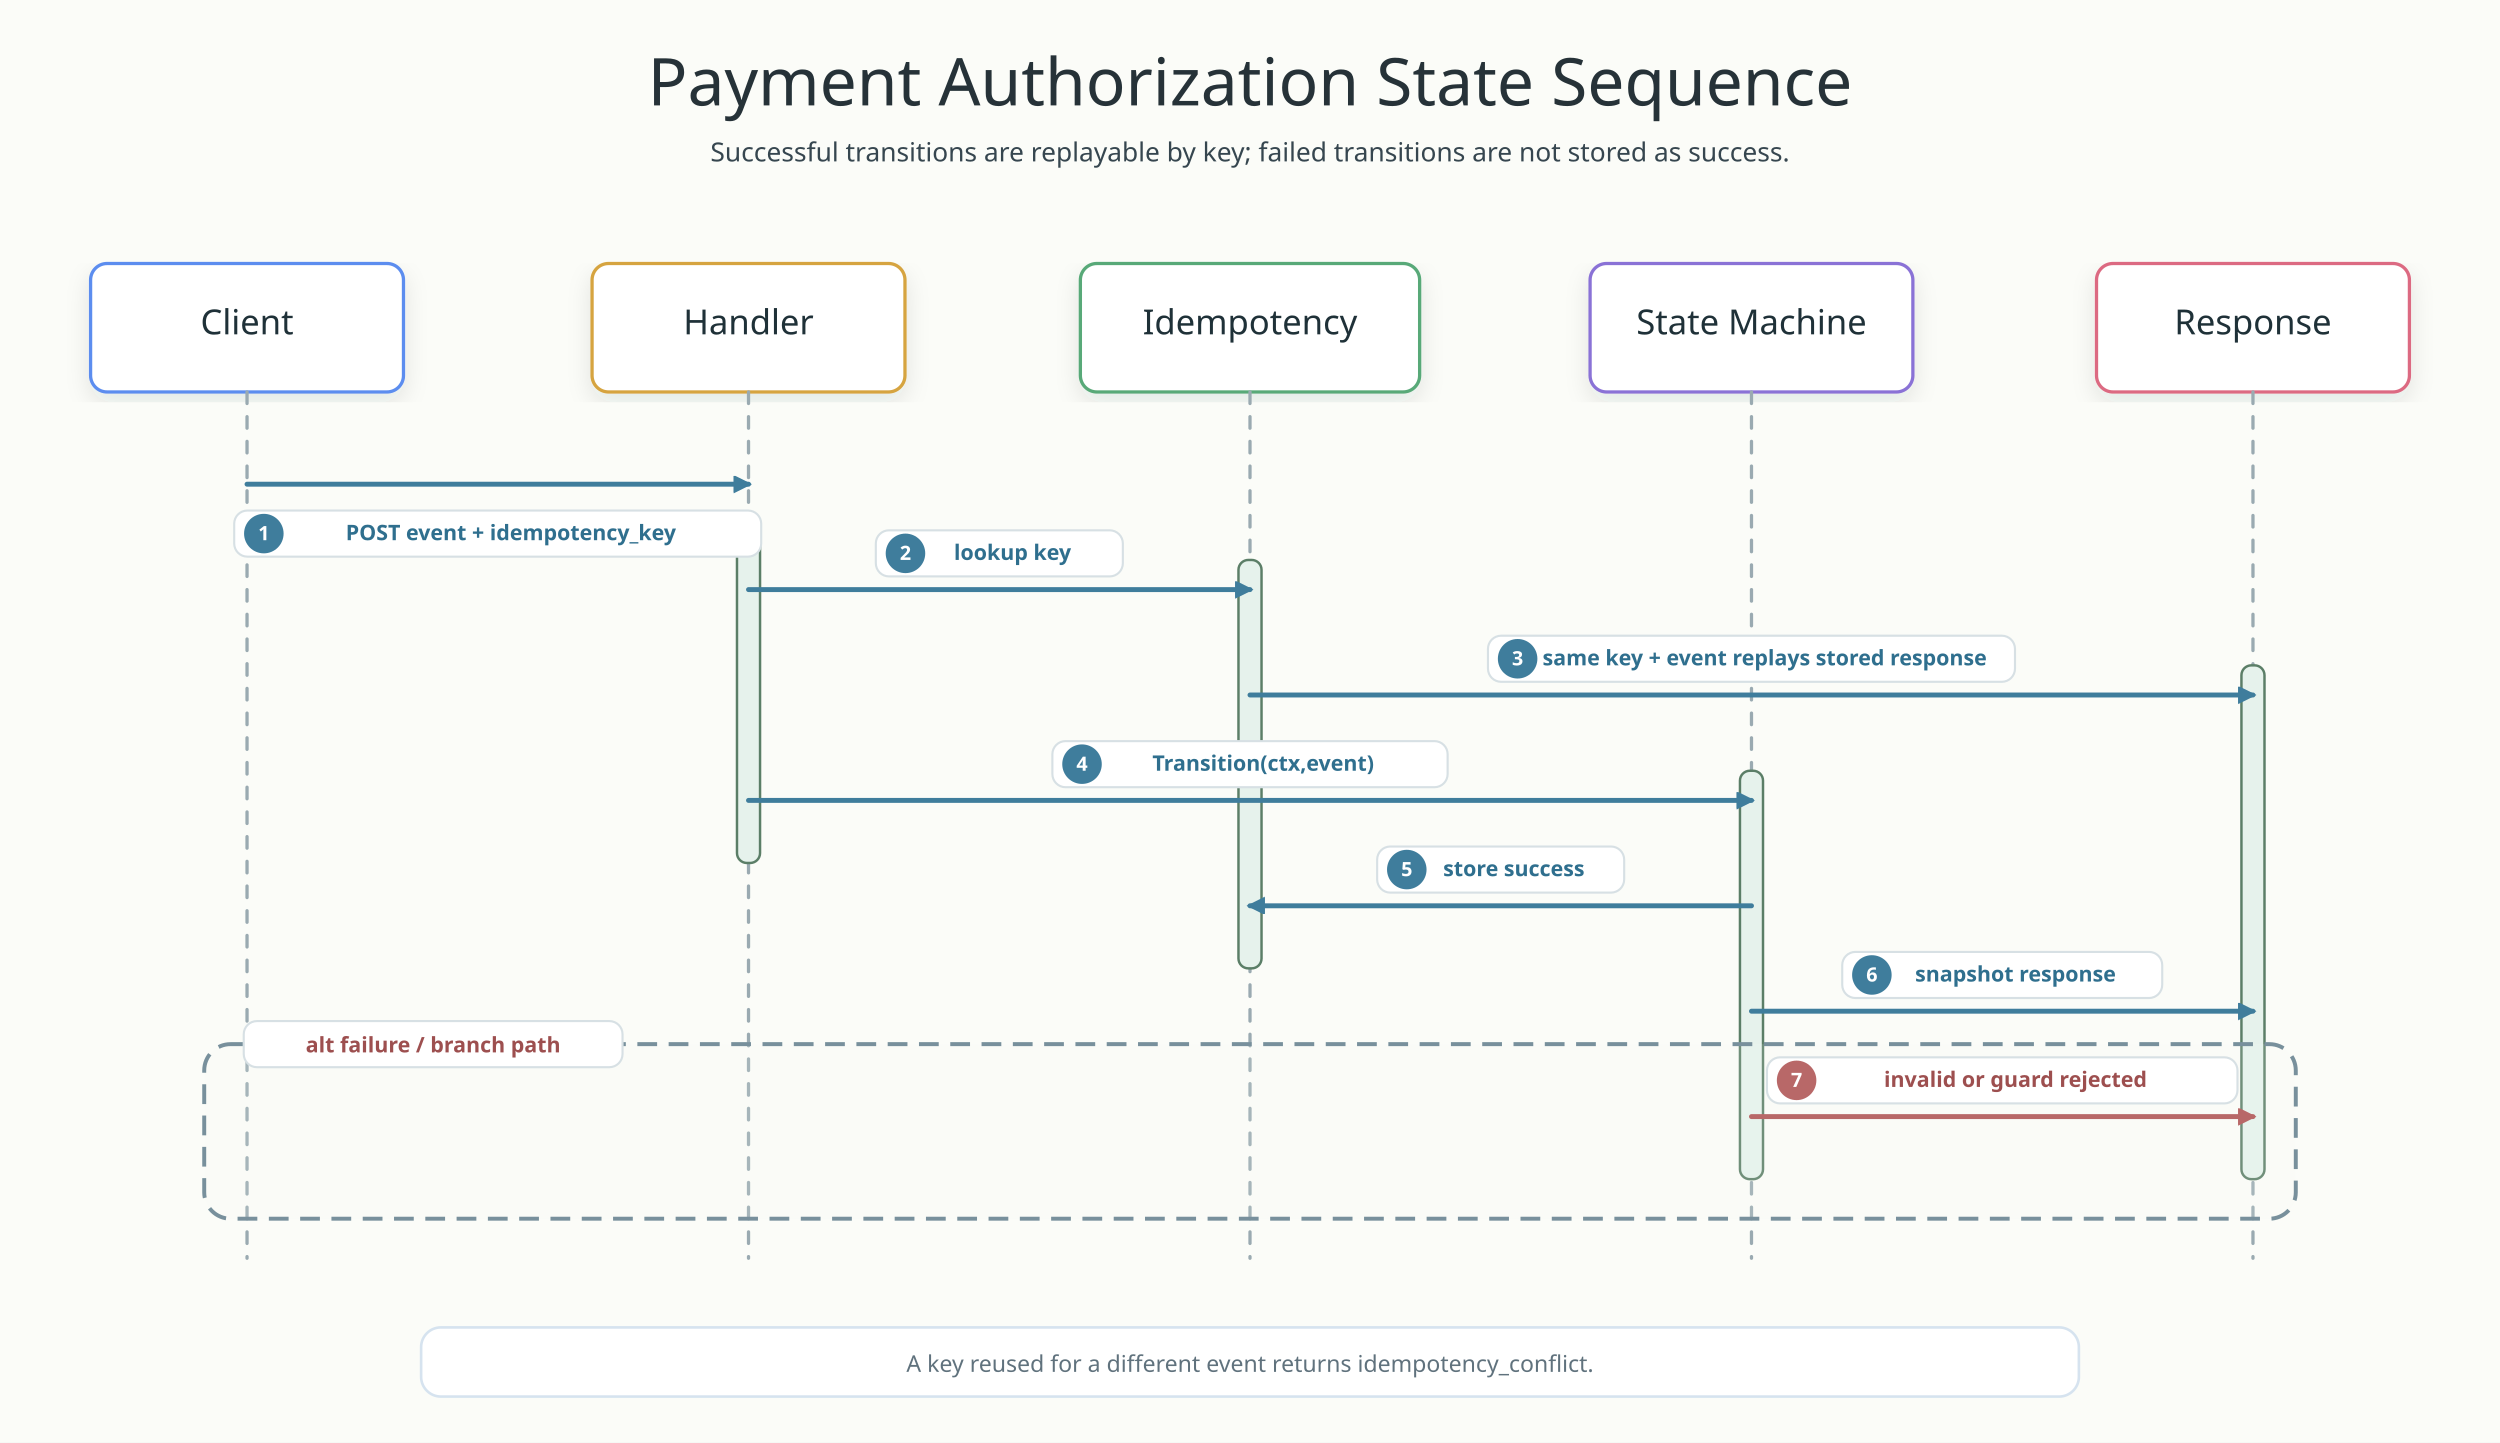
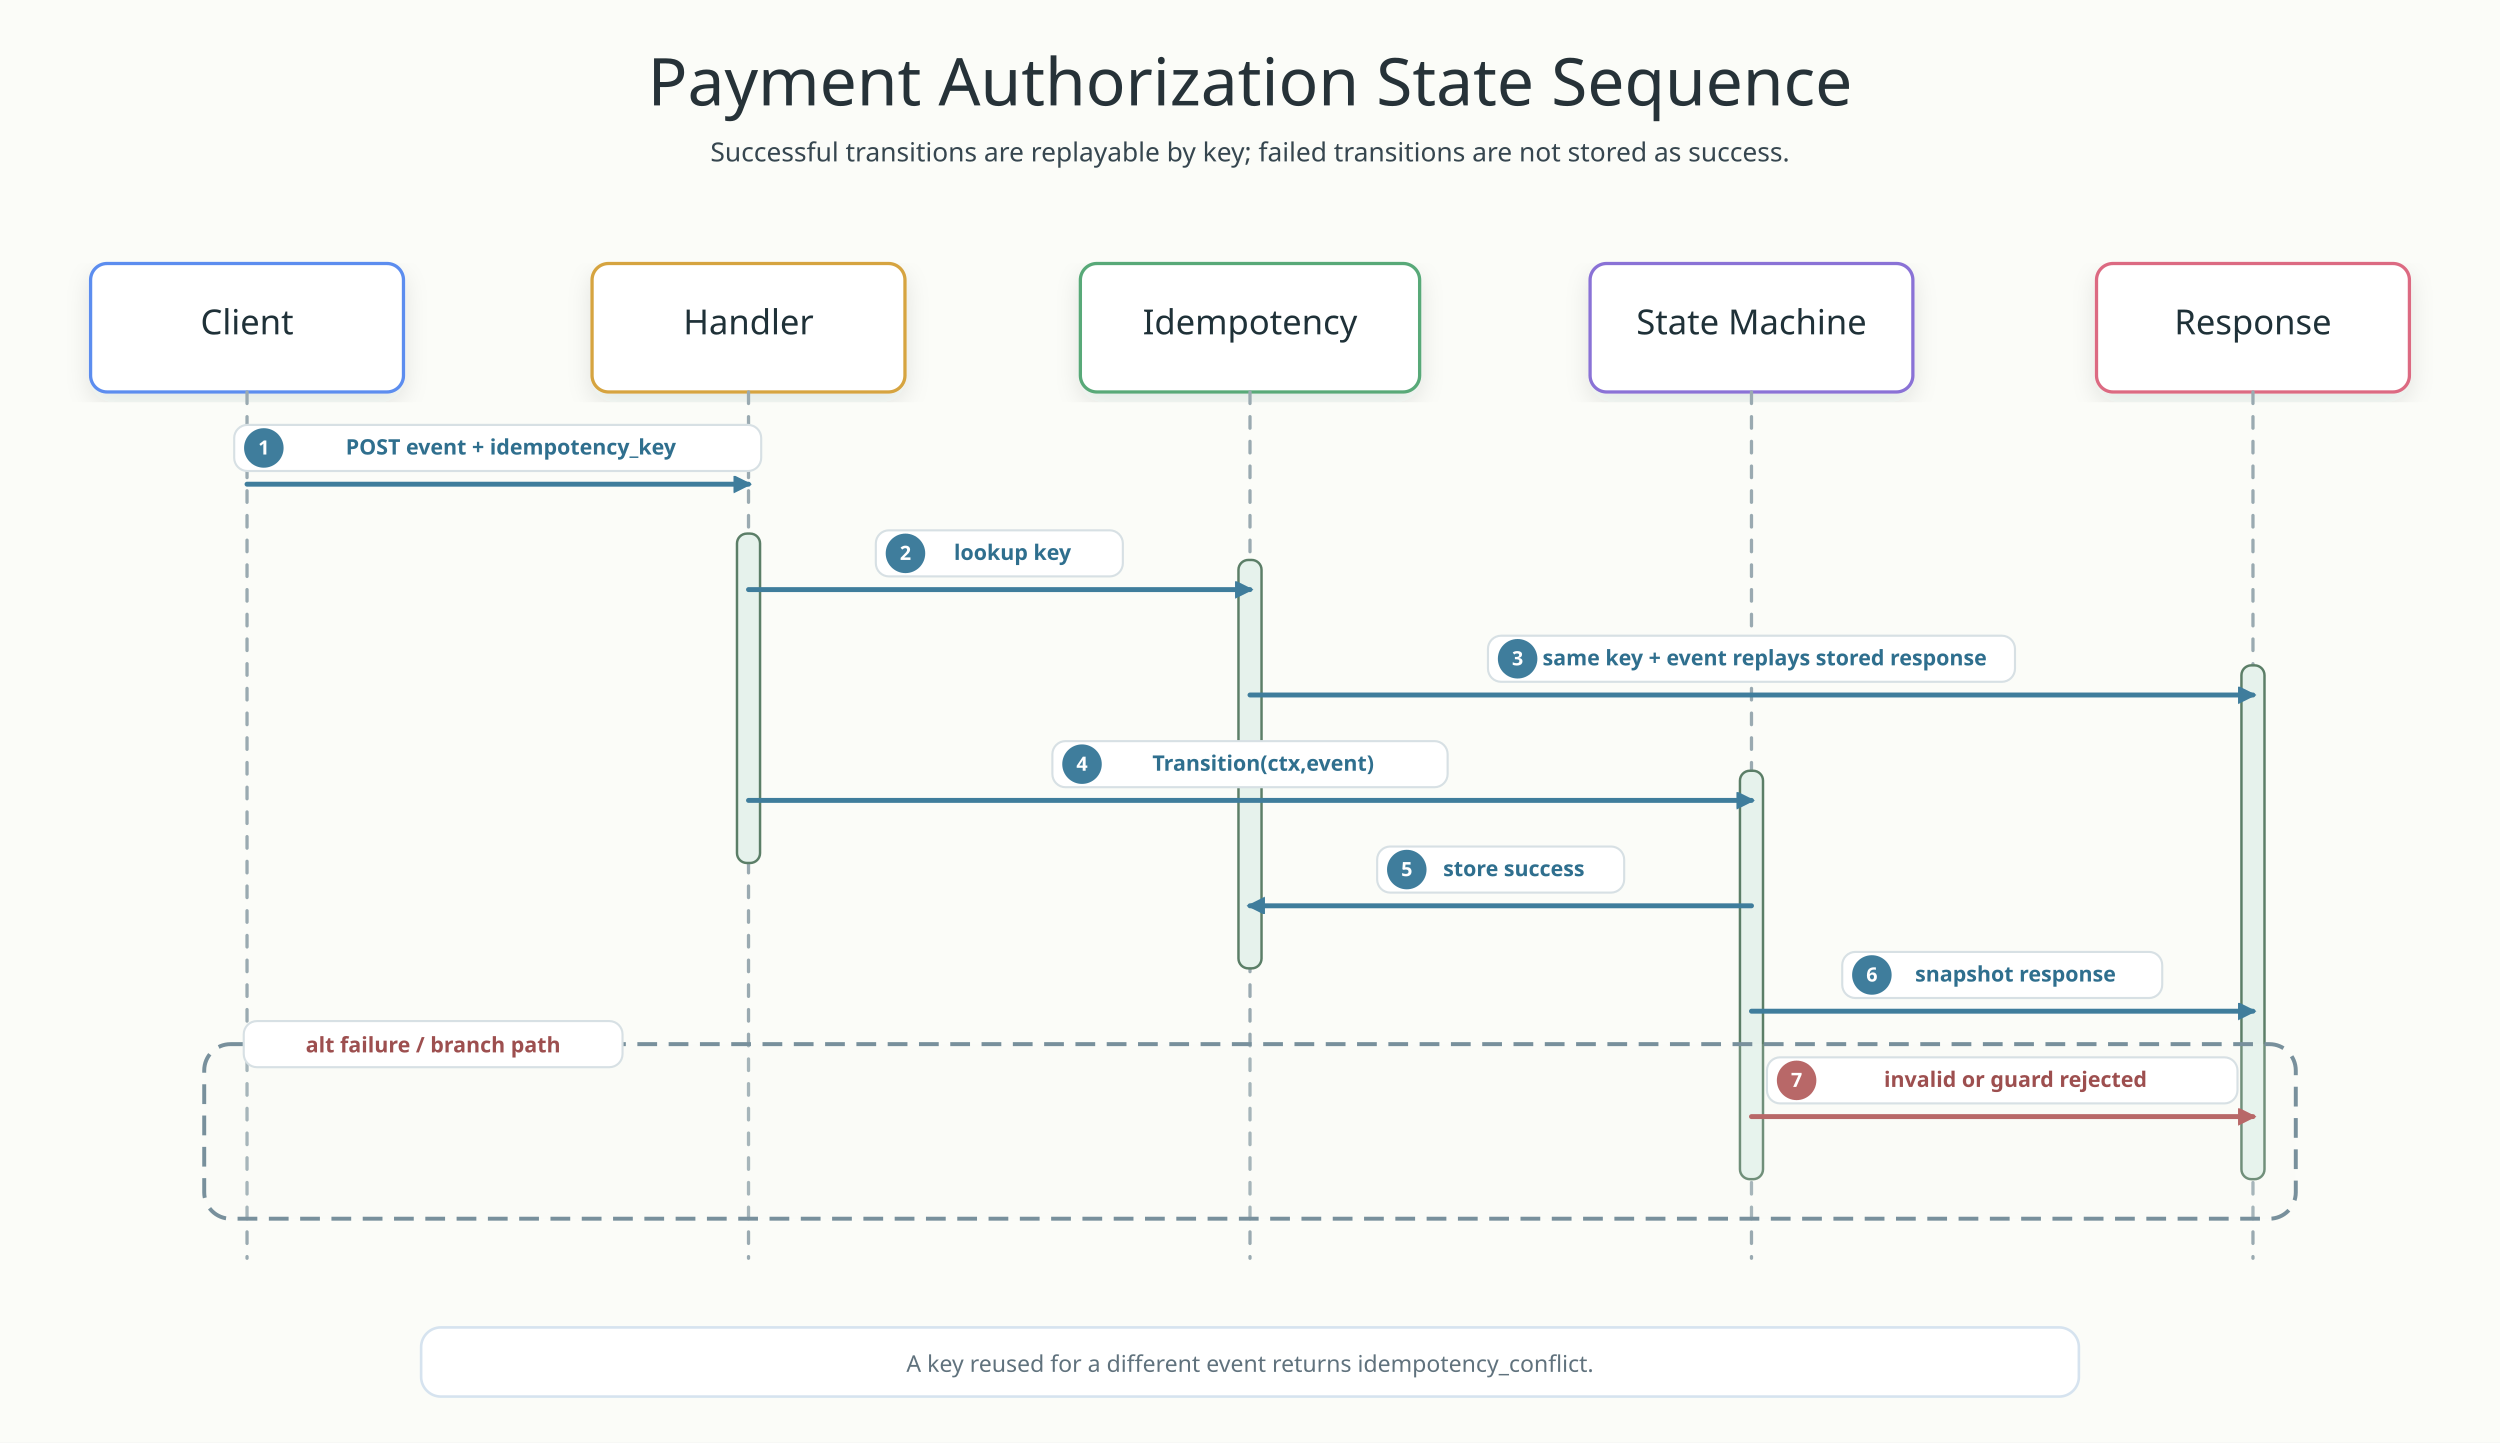
<svg xmlns="http://www.w3.org/2000/svg" width="1518" height="876" viewBox="-60 0 1518 876" role="img" aria-labelledby="title desc">
  <defs>
    <filter id="shadow" x="-8%" y="-8%" width="116%" height="116%">
      <feDropShadow dx="0" dy="6" stdDeviation="7" flood-color="#203040" flood-opacity="0.10" />
    </filter>
    <marker id="arrow-call" markerWidth="13" markerHeight="13" refX="9" refY="5" orient="auto" markerUnits="userSpaceOnUse">
      <polygon points="0,0 10,5 0,10" fill="#3F7D9C" stroke="#3F7D9C" stroke-dasharray="none" style="stroke-dasharray:none" />
    </marker>
    <marker id="arrow-return" markerWidth="13" markerHeight="13" refX="9" refY="5" orient="auto" markerUnits="userSpaceOnUse">
      <polygon points="0,0 10,5 0,10" fill="#6E8F4F" stroke="#6E8F4F" stroke-dasharray="none" style="stroke-dasharray:none" />
    </marker>
    <marker id="arrow-async" markerWidth="13" markerHeight="13" refX="9" refY="5" orient="auto" markerUnits="userSpaceOnUse">
      <polygon points="0,0 10,5 0,10" fill="#755BC6" stroke="#755BC6" stroke-dasharray="none" style="stroke-dasharray:none" />
    </marker>
    <marker id="arrow-fail" markerWidth="13" markerHeight="13" refX="9" refY="5" orient="auto" markerUnits="userSpaceOnUse">
      <polygon points="0,0 10,5 0,10" fill="#B86868" stroke="#B86868" stroke-dasharray="none" style="stroke-dasharray:none" />
    </marker>
    <style>
      @font-face { font-family: 'Architects Daughter'; src: url('file:///Users/debop/Library/Fonts/ArchitectsDaughter-Regular.ttf') format('truetype'); }
      @font-face { font-family: 'Comic Mono'; src: url('file:///Users/debop/Library/Fonts/ComicMono.ttf') format('truetype'); }
      .canvas{fill:#fbfcf8}.title{font-family:'Architects Daughter';font-size:40px;fill:#263238}.subtitle,.detail,.footer{font-family:'Comic Mono';fill:#36464f}.subtitle{font-size:16px}.footer{font-size:14px;fill:#60727d}.cardTitle{font-family:'Architects Daughter';font-size:21px;fill:#1f3138}.role{font-family:'Comic Mono';font-size:12px;fill:#546a73}.card{fill:#ffffff;stroke-width:2;filter:url(#shadow)}.lifeline{stroke:#9aaab1;stroke-width:2;stroke-dasharray:7 8;stroke-linecap:round}.activation{fill:#e6f2ec;stroke:#5b7e67;stroke-width:1.5}.call,.return,.async,.fail{fill:none;stroke-width:3;stroke-linecap:round;stroke-linejoin:round}.call{stroke:#3F7D9C;marker-end:url(#arrow-call)}.return{stroke:#6E8F4F;stroke-width:2.6;stroke-dasharray:8 6;marker-end:url(#arrow-return)}.async{stroke:#755BC6;marker-end:url(#arrow-async)}.fail{stroke:#B86868;marker-end:url(#arrow-fail)}.alt{fill:#eef7f0;fill-opacity:.14;stroke:#78909c;stroke-width:2.4;stroke-dasharray:12 7}.divider{stroke:#78909c;stroke-width:2;stroke-dasharray:10 8}rect.label{fill:#ffffff;stroke:#d7e0e4;stroke-width:1.3}.callLabel{stroke:#9cc2d1}.returnLabel{stroke:#b6c9a4}.asyncLabel{stroke:#b8a9d5}.failLabel{stroke:#d9abab}.badgeText,.msg{font-family:'Comic Mono';font-size:12px;font-weight:700}.msg{font-size:13px}.callText{fill:#2f6f8e}.returnText{fill:#55783F}.asyncText{fill:#674b91}.failText{fill:#9d4f4f}
    </style>
  </defs>
  <rect class="canvas" x="-60" y="0" width="1518" height="876" />
  <text class="title" x="699" y="64" text-anchor="middle">Payment Authorization State Sequence</text>
  <text class="subtitle" x="699" y="98" text-anchor="middle">Successful transitions are replayable by key; failed transitions are not stored as success.</text>
  <g id="participant-1">
    <rect class="card" x="-5" y="160" width="190" height="78" rx="10" fill="#E8F3FF" stroke="#5B8DEF" />
    <text class="cardTitle" x="90" y="203" text-anchor="middle">Client</text>
    <line class="lifeline" x1="90" y1="238" x2="90" y2="764" />
  </g>
  <g id="participant-2">
    <rect class="card" x="299.5" y="160" width="190" height="78" rx="10" fill="#FFF3D9" stroke="#D6A441" />
    <text class="cardTitle" x="394.5" y="203" text-anchor="middle">Handler</text>
    <line class="lifeline" x1="394.5" y1="238" x2="394.5" y2="764" />
  </g>
  <g id="participant-3">
    <rect class="card" x="596" y="160" width="206" height="78" rx="10" fill="#EAF7EF" stroke="#58A978" />
    <text class="cardTitle" x="699" y="203" text-anchor="middle">Idempotency</text>
    <line class="lifeline" x1="699" y1="238" x2="699" y2="764" />
  </g>
  <g id="participant-4">
    <rect class="card" x="905.5" y="160" width="196" height="78" rx="10" fill="#F1ECFF" stroke="#8A72D6" />
    <text class="cardTitle" x="1003.5" y="203" text-anchor="middle">State Machine</text>
    <line class="lifeline" x1="1003.5" y1="238" x2="1003.5" y2="764" />
  </g>
  <g id="participant-5">
    <rect class="card" x="1213" y="160" width="190" height="78" rx="10" fill="#FDECEF" stroke="#DC6B82" />
    <text class="cardTitle" x="1308" y="203" text-anchor="middle">Response</text>
    <line class="lifeline" x1="1308" y1="238" x2="1308" y2="764" />
  </g>
  <rect class="activation" x="387.5" y="324" width="14" height="200" rx="6" />
  <rect class="activation" x="692" y="340" width="14" height="248" rx="6" />
  <rect class="activation" x="996.5" y="468" width="14" height="248" rx="6" />
  <rect class="activation" x="1301" y="404" width="14" height="312" rx="6" />
  <rect class="alt" x="64" y="634" width="1270" height="106" rx="16" />
  <rect class="label failLabel" x="88" y="620" width="230" height="28" rx="8" />
  <text class="msg failText" x="203" y="639" text-anchor="middle">alt failure / branch path</text>
  <g id="message-1">
-     <rect class="label callLabel" x="82.2" y="310" width="320" height="28" rx="8" />
-     <circle cx="100.2" cy="324" r="12" fill="#3F7D9C" />
-     <text class="badgeText" x="100.2" y="328" text-anchor="middle" fill="#fff">1</text>
-     <text class="msg callText" x="250.2" y="328" text-anchor="middle">POST event + idempotency_key</text>
+     <rect class="label callLabel" x="82.2" y="258" width="320" height="28" rx="8" />
+     <circle cx="100.2" cy="272" r="12" fill="#3F7D9C" />
+     <text class="badgeText" x="100.2" y="276" text-anchor="middle" fill="#fff">1</text>
+     <text class="msg callText" x="250.2" y="276" text-anchor="middle">POST event + idempotency_key</text>
    <path class="call" d="M 90 294 H 394.5" />
  </g>
  <g id="message-2">
    <rect class="label callLabel" x="471.8" y="322" width="150" height="28" rx="8" />
    <circle cx="489.8" cy="336" r="12" fill="#3F7D9C" />
    <text class="badgeText" x="489.8" y="340" text-anchor="middle" fill="#fff">2</text>
    <text class="msg callText" x="554.8" y="340" text-anchor="middle">lookup key</text>
    <path class="call" d="M 394.5 358 H 699" />
  </g>
  <g id="message-3">
    <rect class="label callLabel" x="843.5" y="386" width="320" height="28" rx="8" />
    <circle cx="861.5" cy="400" r="12" fill="#3F7D9C" />
    <text class="badgeText" x="861.5" y="404" text-anchor="middle" fill="#fff">3</text>
    <text class="msg callText" x="1011.5" y="404" text-anchor="middle">same key + event replays stored response</text>
    <path class="call" d="M 699 422 H 1308" />
  </g>
  <g id="message-4">
    <rect class="label callLabel" x="579" y="450" width="240" height="28" rx="8" />
    <circle cx="597" cy="464" r="12" fill="#3F7D9C" />
    <text class="badgeText" x="597" y="468" text-anchor="middle" fill="#fff">4</text>
    <text class="msg callText" x="707" y="468" text-anchor="middle">Transition(ctx,event)</text>
    <path class="call" d="M 394.5 486 H 1003.5" />
  </g>
  <g id="message-5">
    <rect class="label callLabel" x="776.2" y="514" width="150" height="28" rx="8" />
    <circle cx="794.2" cy="528" r="12" fill="#3F7D9C" />
    <text class="badgeText" x="794.2" y="532" text-anchor="middle" fill="#fff">5</text>
    <text class="msg callText" x="859.2" y="532" text-anchor="middle">store success</text>
    <path class="call" d="M 1003.5 550 H 699" />
  </g>
  <g id="message-6">
    <rect class="label callLabel" x="1058.6" y="578" width="194.3" height="28" rx="8" />
    <circle cx="1076.6" cy="592" r="12" fill="#3F7D9C" />
    <text class="badgeText" x="1076.6" y="596" text-anchor="middle" fill="#fff">6</text>
    <text class="msg callText" x="1163.8" y="596" text-anchor="middle">snapshot response</text>
    <path class="call" d="M 1003.5 614 H 1308" />
  </g>
  <g id="message-7">
    <rect class="label failLabel" x="1012.9" y="642" width="285.7" height="28" rx="8" />
    <circle cx="1030.9" cy="656" r="12" fill="#B86868" />
    <text class="badgeText" x="1030.9" y="660" text-anchor="middle" fill="#fff">7</text>
    <text class="msg failText" x="1163.8" y="660" text-anchor="middle">invalid or guard rejected</text>
    <path class="fail" d="M 1003.5 678 H 1308" />
  </g>
  <g>
    <rect x="195.7" y="806" width="1006.6" height="42" rx="12" fill="#ffffff" stroke="#D6E3EF" stroke-width="1.6" />
    <text class="footer" x="699" y="833" text-anchor="middle">A key reused for a different event returns idempotency_conflict.</text>
  </g>
</svg>
